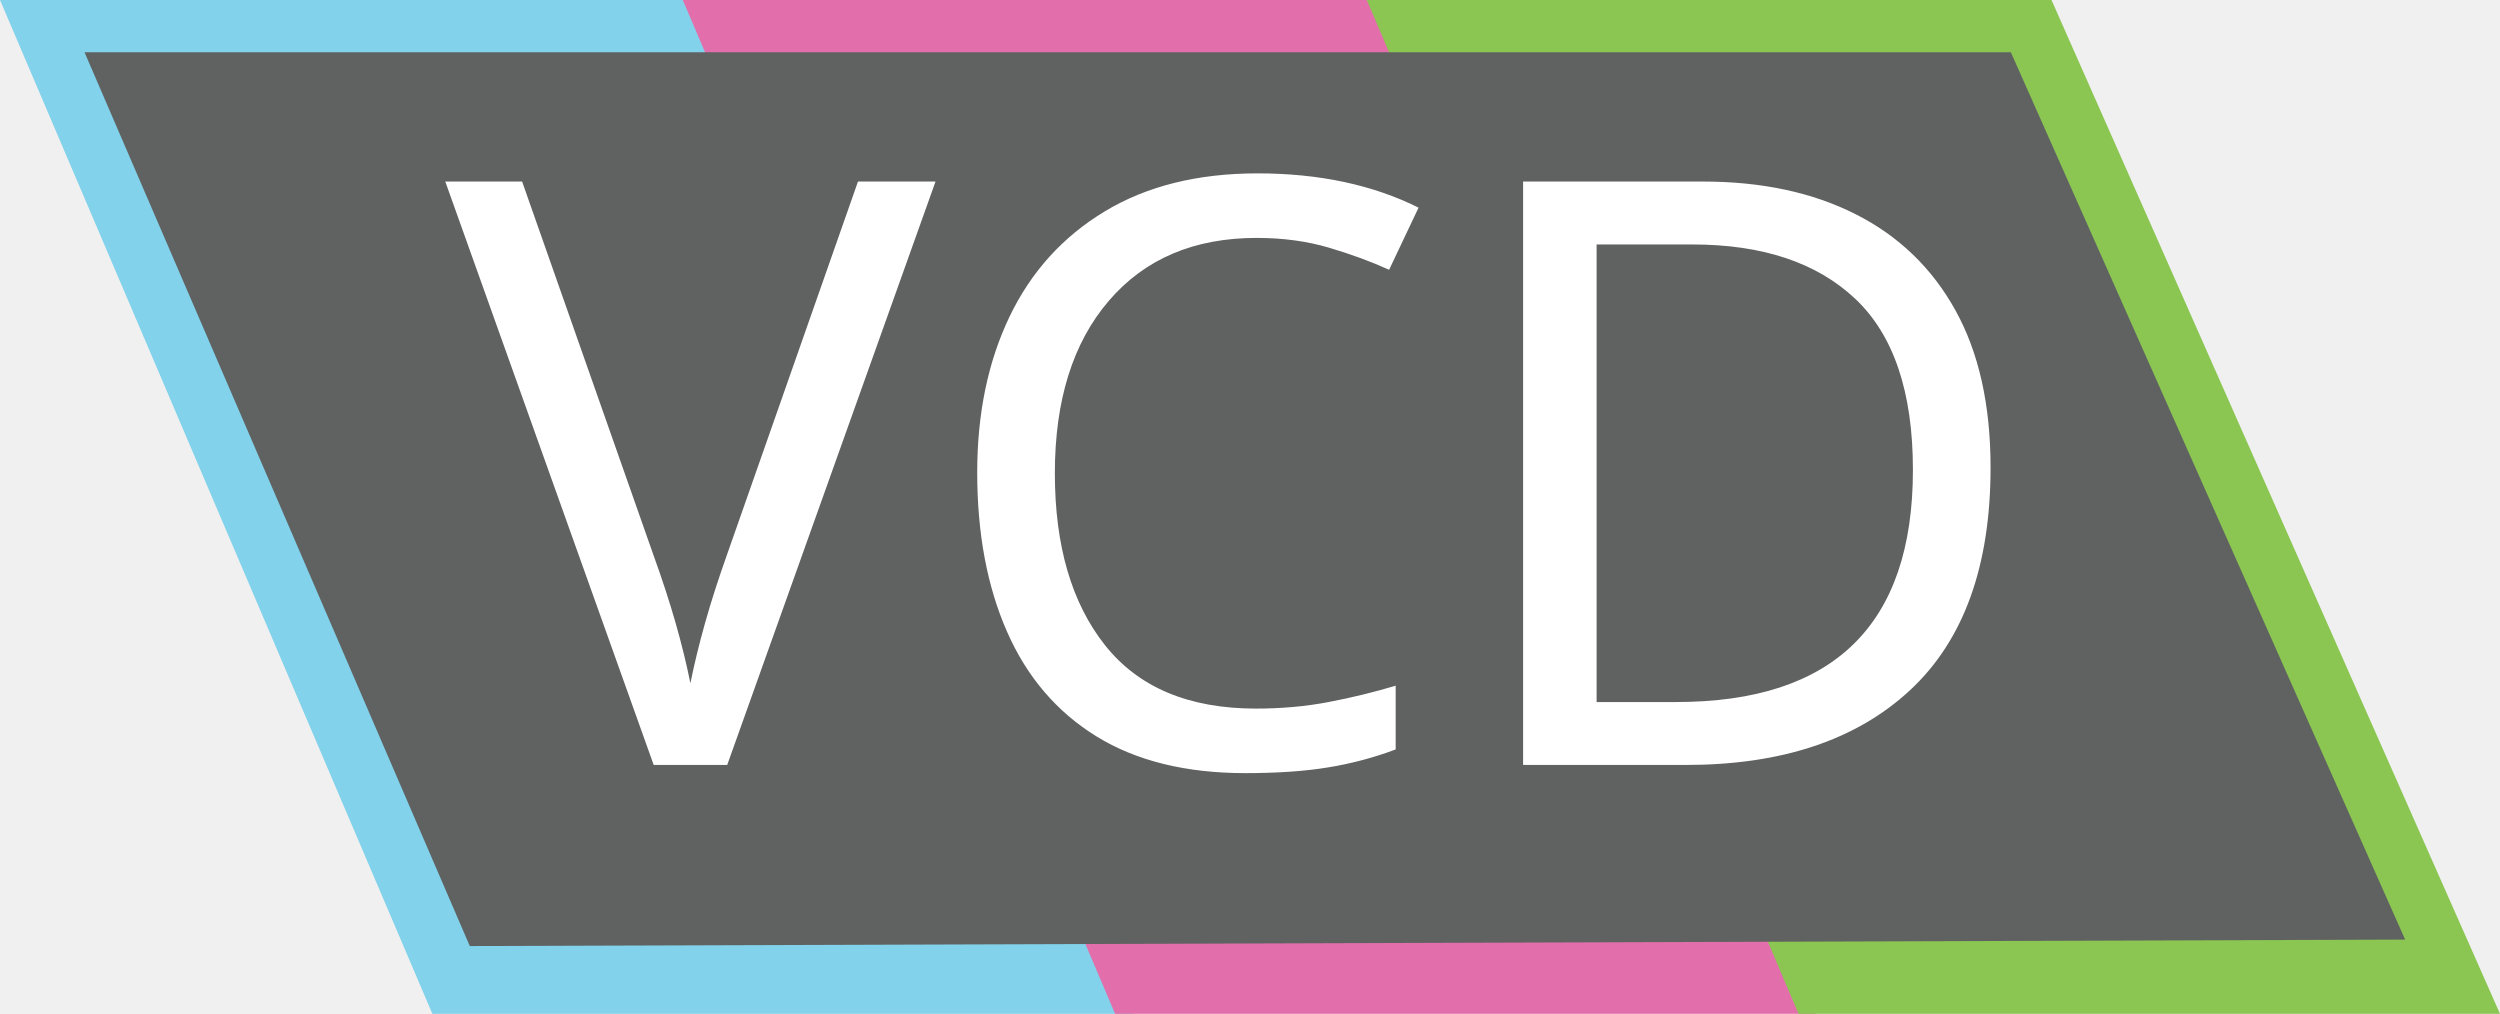
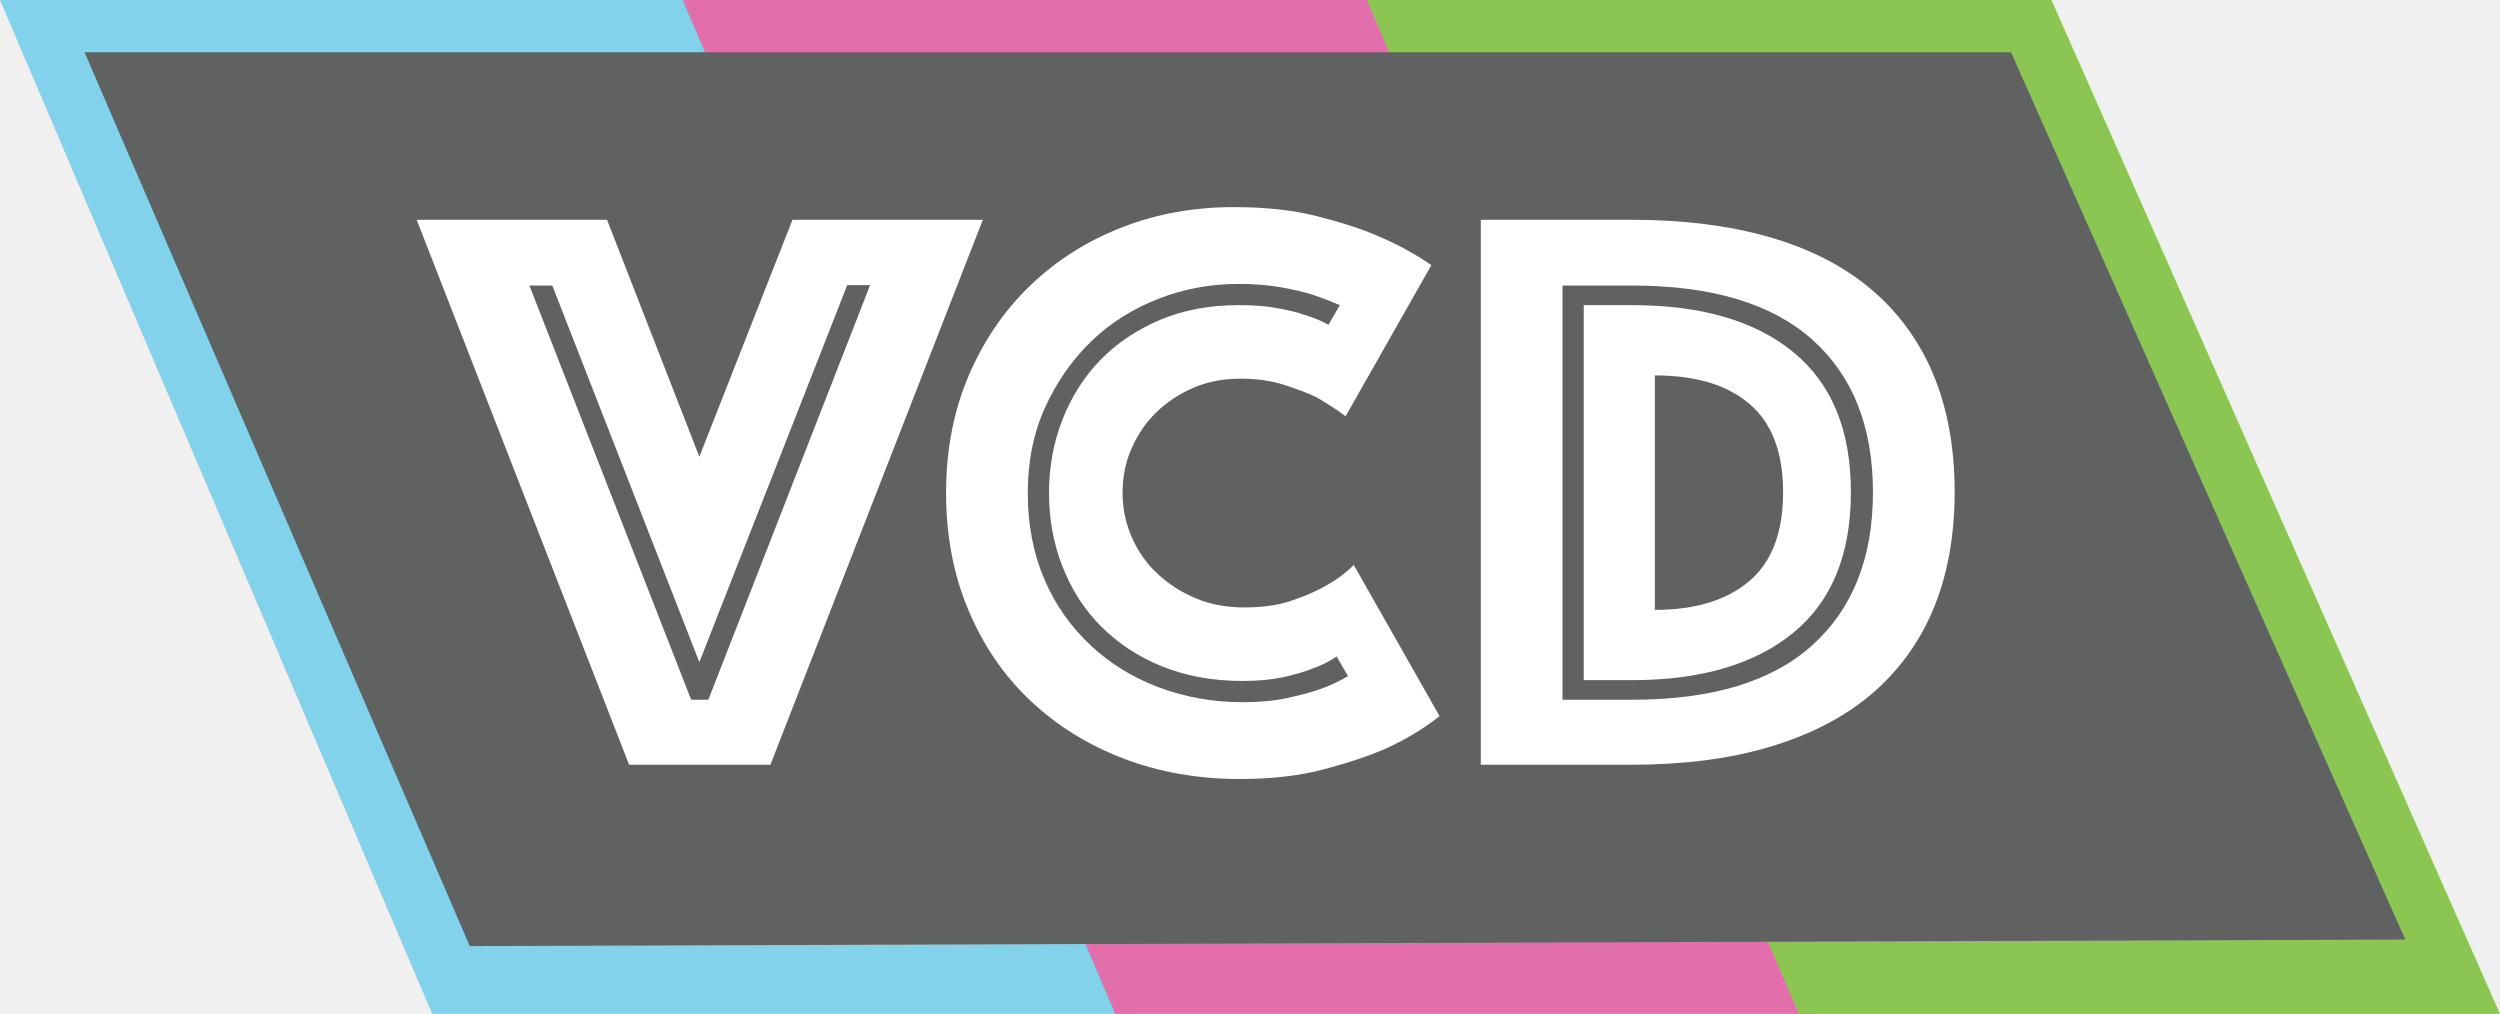
- <svg xmlns="http://www.w3.org/2000/svg" version="1.1" x="0px" y="0px" viewBox="0 0 387.4 157.1" enable-background="new 0 0 387.4 157.1" xml:space="preserve">
+ <svg xmlns="http://www.w3.org/2000/svg" version="1.1" id="Layer_1" x="0px" y="0px" viewBox="0 271.9 612 248.2" enable-background="new 0 271.9 612 248.2" xml:space="preserve">
  <g id="Main">
</g>
-   <g id="Layer_1">
-     <polygon fill="#81D2EA" points="0,0 67,157.1 175.6,157.1 106.1,0  " />
-     <polygon fill="#E26FAB" points="105.8,0 172.8,157.1 281.4,157.1 211.9,0  " />
-     <polygon fill="#8AC651" points="211.8,0 278.7,157.1 387.4,157.1 317.9,0  " />
-     <polygon fill="#606161" points="13.1,8.1 311.6,8.1 372.7,145.6 72.8,146.6  " />
-     <text transform="matrix(1 0 0 1 68.9998 118.538)" fill="#FFFFFF" font-family="'Phosphate-Inline'" font-size="126.628">VCD</text>
+   <g id="Layer_1_1_">
+     <polygon fill="#81D2EA" points="0,271.9 105.8,520.1 277.4,520.1 167.6,271.9  " />
+     <polygon fill="#E26FAB" points="167.1,271.9 273,520.1 444.5,520.1 334.8,271.9  " />
+     <polygon fill="#8AC651" points="334.6,271.9 440.3,520.1 612,520.1 502.2,271.9  " />
+     <polygon fill="#606161" points="20.7,284.7 492.3,284.7 588.8,501.9 115,503.5  " />
+     <path fill="#FFFFFF" d="M148.6,325.7l22.6,58l22.8-58h46.6l-52,133.4H154l-52-133.4H148.6z M173.4,443.2L213,341.7h-5.6L171.2,434   l-36-92.2h-5.6l39.6,101.4H173.4z" />
+     <path fill="#FFFFFF" d="M231.6,392.6c0-10.7,1.9-20.3,5.6-28.9c3.7-8.6,8.8-16,15.2-22.1c6.4-6.1,13.9-10.8,22.4-14.1   c8.5-3.3,17.6-4.9,27.2-4.9c7.6,0,14.4,0.7,20.3,2.2c5.9,1.5,11,3.1,15.3,5c4.9,2.1,9.2,4.5,12.8,7l-21,37c-2.1-1.6-4.5-3.1-7-4.6   c-2.3-1.1-5-2.1-8.1-3.1c-3.1-1-6.7-1.5-10.7-1.5c-4.1,0-7.9,0.7-11.4,2.2c-3.5,1.5-6.5,3.5-9.1,6c-2.6,2.5-4.6,5.5-6.1,8.9   c-1.5,3.4-2.2,7-2.2,10.9c0,3.9,0.8,7.5,2.3,10.9c1.5,3.4,3.6,6.4,6.3,8.9c2.7,2.5,5.8,4.5,9.4,6c3.6,1.5,7.5,2.2,11.8,2.2   c4.3,0,8.1-0.5,11.4-1.6c3.3-1.1,6.1-2.3,8.4-3.6c2.7-1.5,5-3.2,7-5.2l21,37c-3.6,2.9-7.9,5.5-12.8,7.8c-4.3,1.9-9.4,3.6-15.4,5.2   s-12.9,2.4-20.6,2.4c-10.4,0-20-1.7-28.8-5.1s-16.4-8.2-22.8-14.3c-6.4-6.1-11.4-13.5-15-22.1C233.4,412.5,231.6,403,231.6,392.6z    M256.8,392.6c0-6.4,1.1-12.4,3.3-18c2.2-5.6,5.3-10.5,9.3-14.6c4-4.1,8.9-7.4,14.6-9.8c5.7-2.4,12.1-3.6,19.2-3.6   c3.5,0,6.6,0.2,9.3,0.7c2.7,0.5,5,1,6.9,1.7c2.3,0.7,4.2,1.5,5.8,2.4l2.8-4.8c-2.1-0.9-4.4-1.8-6.8-2.6c-2.3-0.7-4.9-1.3-7.8-1.8   c-2.9-0.5-6.3-0.8-10.2-0.8c-6.8,0-13.3,1.2-19.5,3.6c-6.2,2.4-11.7,5.8-16.4,10.3c-4.7,4.5-8.5,9.9-11.4,16.2   c-2.9,6.3-4.3,13.4-4.3,21.1c0,7.9,1.4,14.9,4.1,21.2c2.7,6.3,6.5,11.6,11.3,16.1c4.8,4.5,10.4,7.9,16.8,10.3   c6.4,2.4,13.2,3.6,20.4,3.6c4,0,7.6-0.3,10.8-1c3.2-0.7,5.9-1.4,8.2-2.2c2.5-0.9,4.8-2,6.8-3.2l-2.8-4.8c-1.7,1.2-3.7,2.2-6,3   c-2,0.8-4.4,1.5-7.2,2.1c-2.8,0.6-6.1,0.9-9.8,0.9c-7.3,0-13.9-1.2-19.8-3.6c-5.9-2.4-10.8-5.7-14.9-9.8c-4.1-4.1-7.2-9-9.4-14.6   C257.9,405,256.8,399,256.8,392.6z" />
+     <path fill="#FFFFFF" d="M362.5,459.2V325.7h37c12.5,0,23.7,1.4,33.5,4.2c9.8,2.8,18.1,7,24.8,12.6c6.7,5.6,11.9,12.6,15.4,20.9   c3.5,8.3,5.3,18,5.3,28.9c0,10.9-1.8,20.6-5.3,28.9c-3.5,8.3-8.7,15.3-15.4,20.9c-6.7,5.6-15,9.8-24.8,12.7   c-9.8,2.9-21,4.3-33.5,4.3H362.5z M382.5,443.2h17c19.5,0,34.2-4.4,44.1-13.3c9.9-8.9,14.9-21.4,14.9-37.5c0-16.1-5-28.6-14.9-37.4   c-9.9-8.8-24.6-13.2-44.1-13.2h-17V443.2z M387.7,438.4v-91.8h11.8c16.9,0,30.1,3.8,39.5,11.5c9.4,7.7,14.1,19.1,14.1,34.3   c0,15.2-4.7,26.7-14.1,34.4c-9.4,7.7-22.6,11.6-39.5,11.6H387.7z M405.1,421.2c10,0,17.7-2.4,23.2-7.1c5.5-4.7,8.2-12,8.2-21.7   c0-9.7-2.7-16.9-8.2-21.6c-5.5-4.7-13.2-7-23.2-7V421.2z" />
  </g>
  <g id="Circles">
</g>
  <g id="Behind_Text">
</g>
  <g id="VCD">
</g>
</svg>
